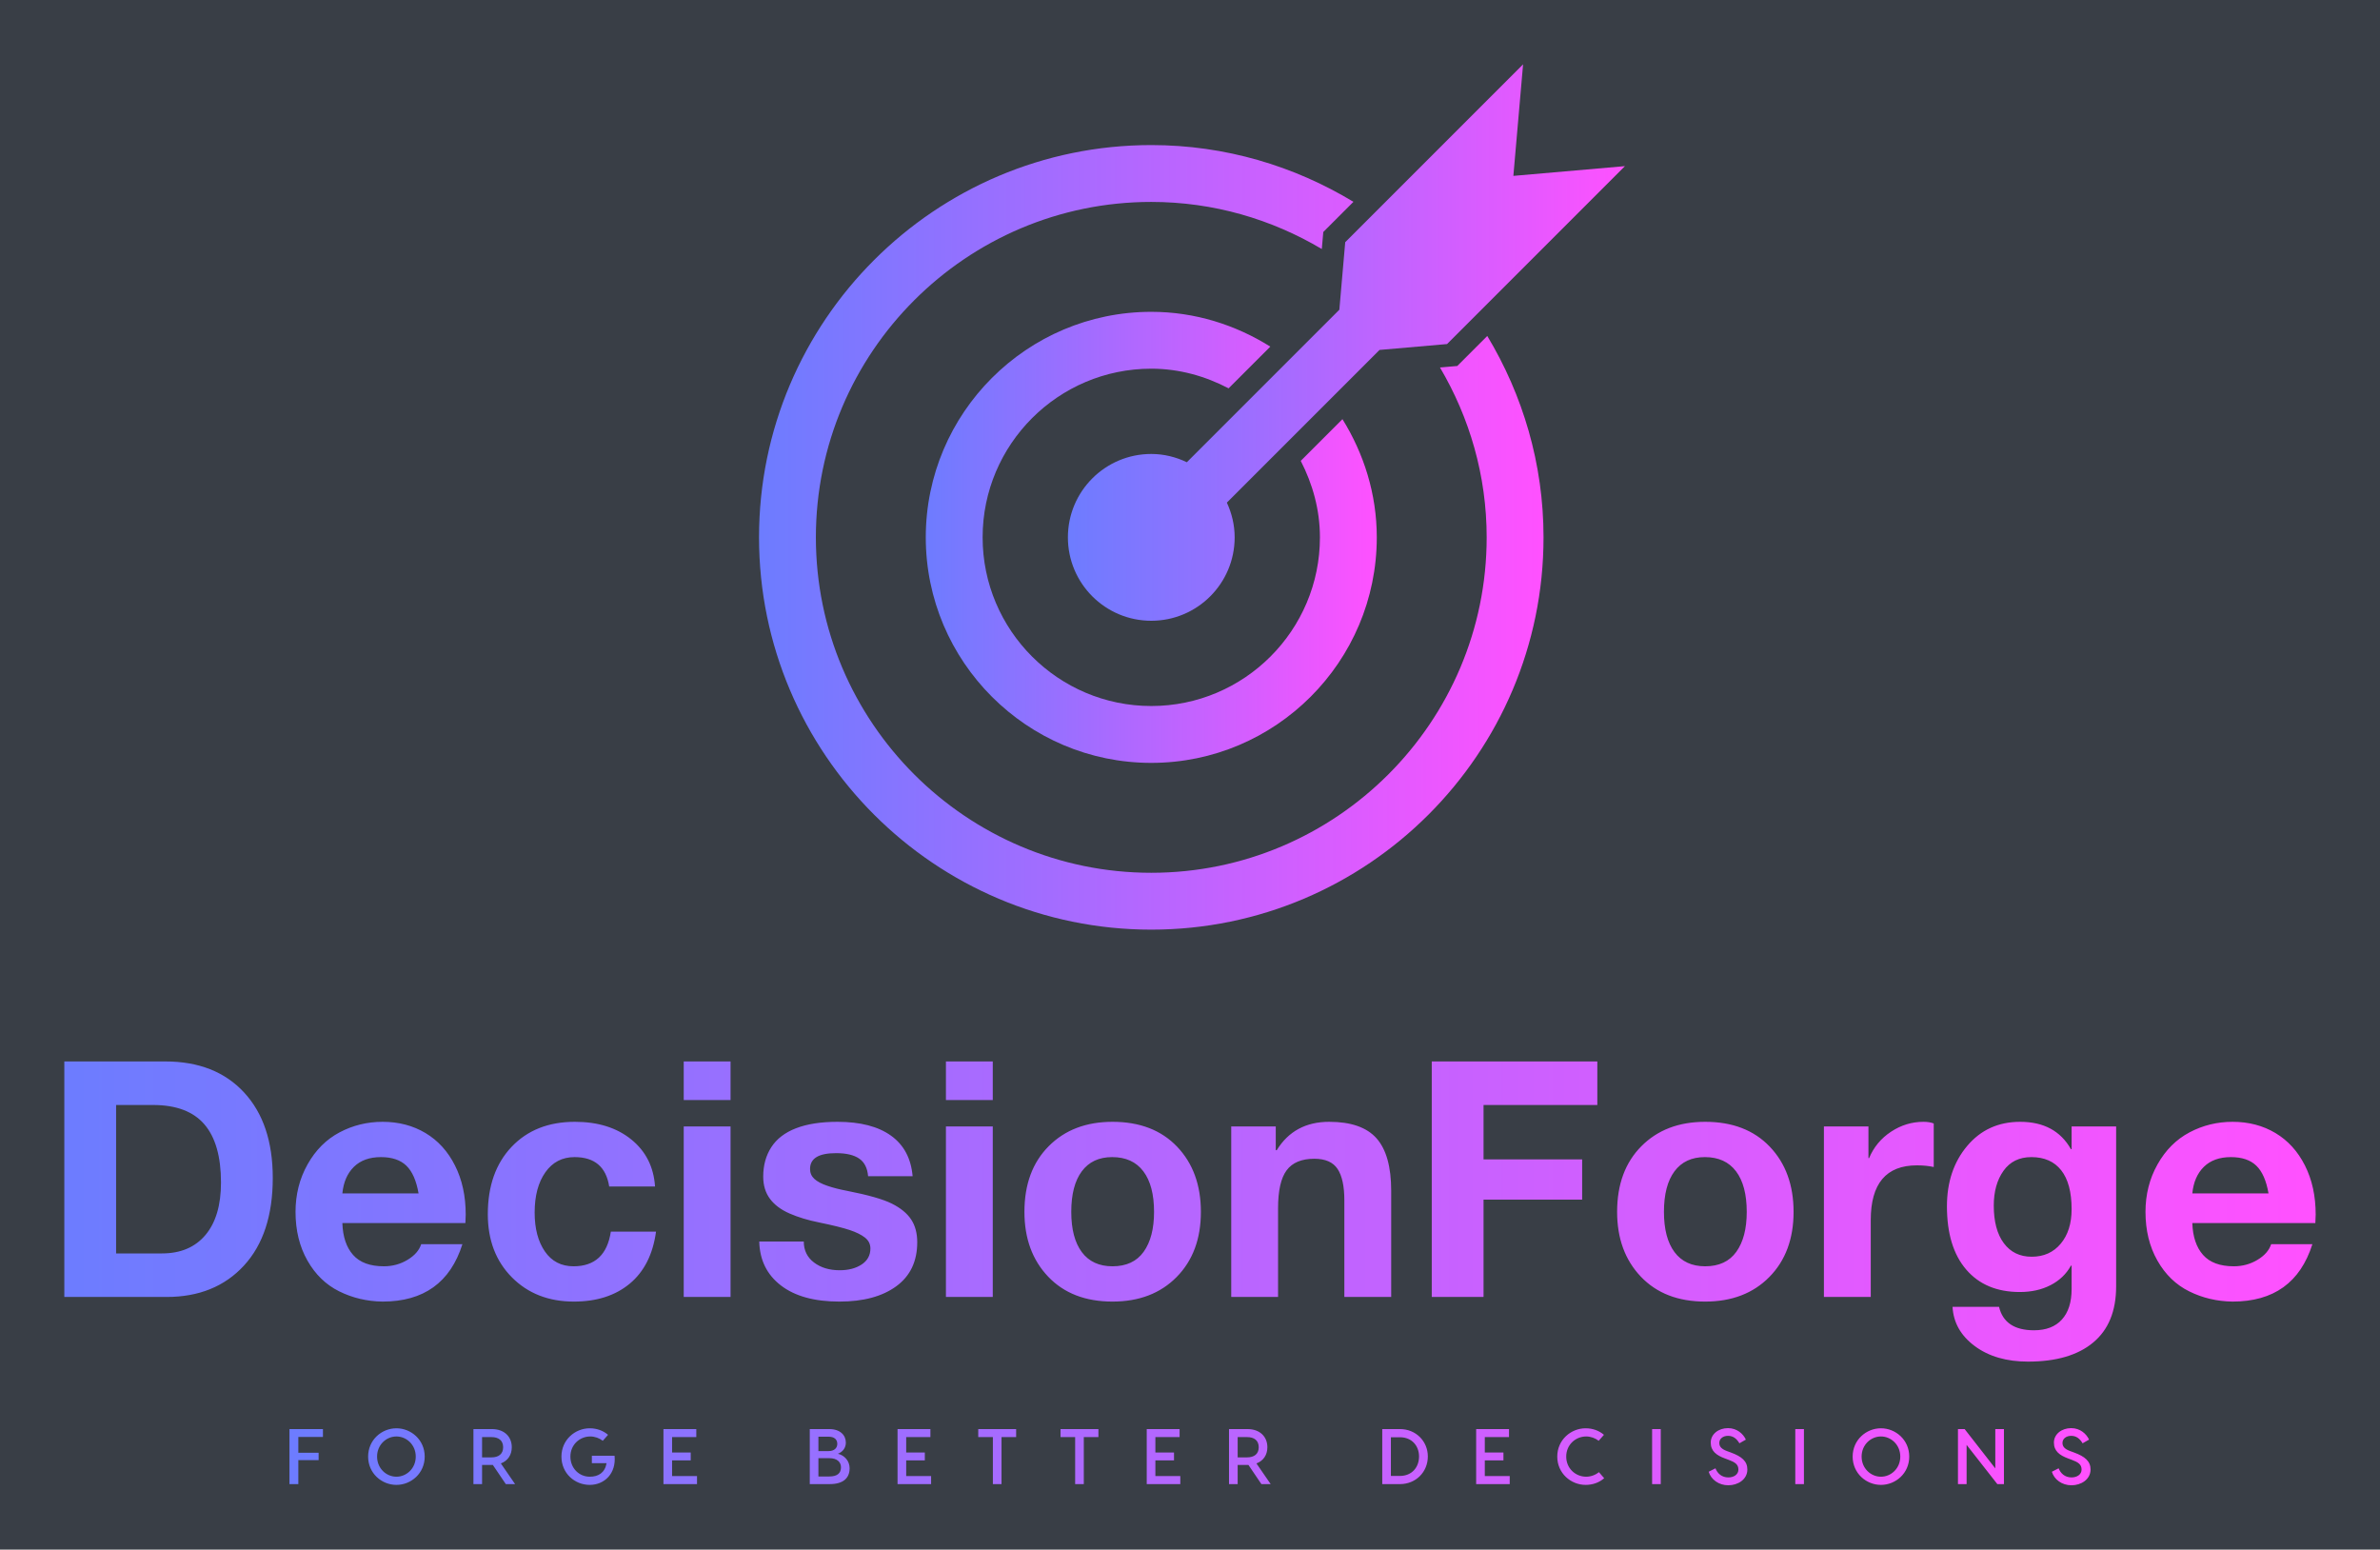
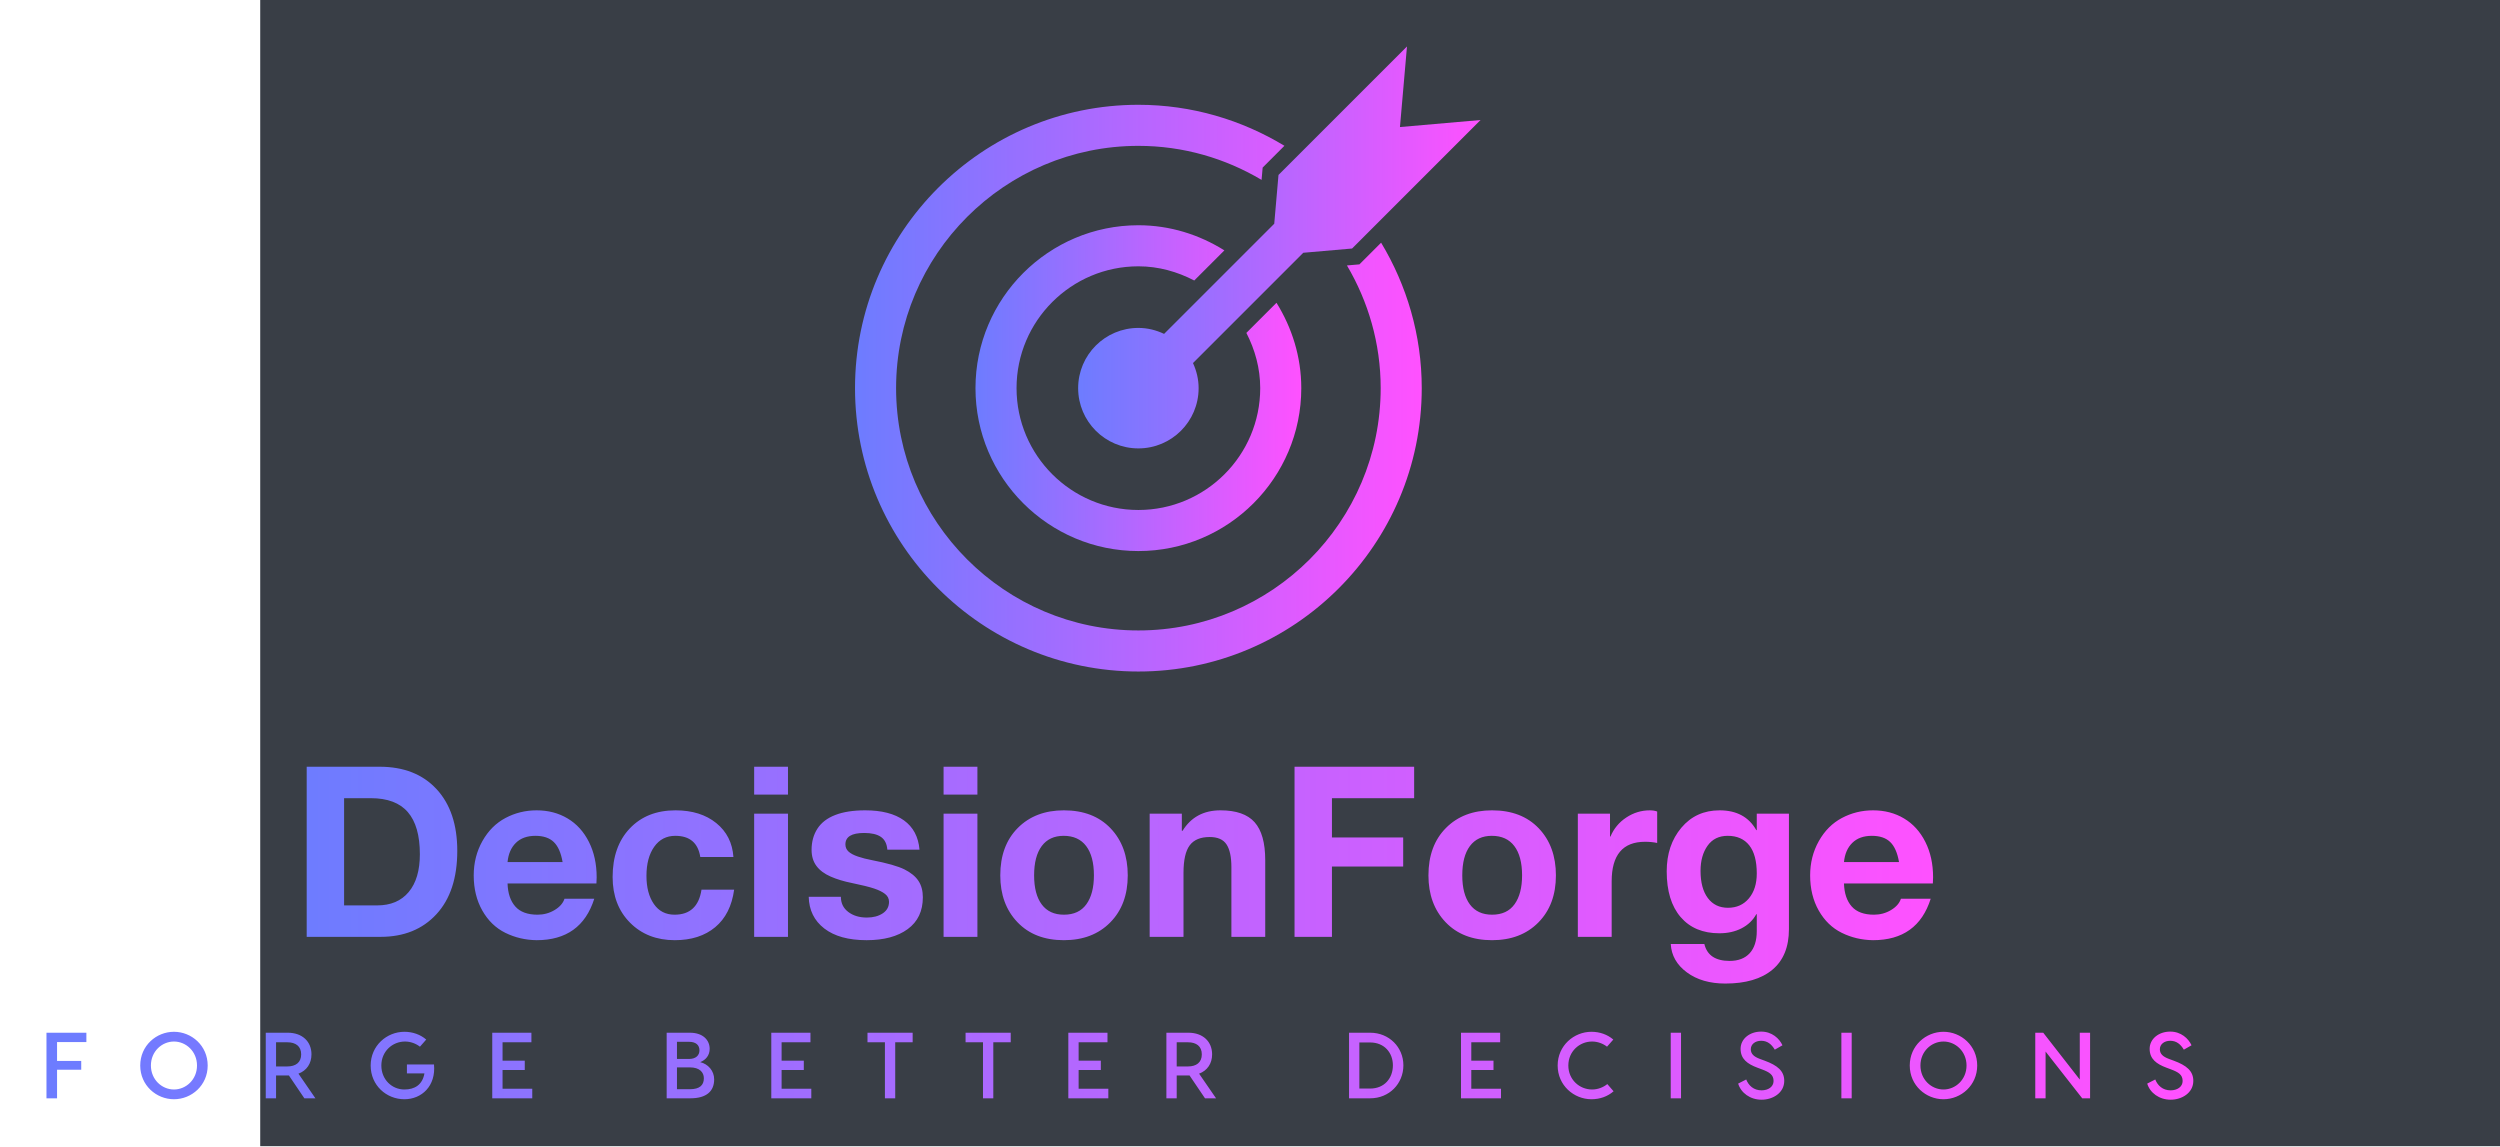
- <svg xmlns="http://www.w3.org/2000/svg" version="1.1" width="3171.429" height="2064.714" viewBox="0 0 3171.429 2064.714">
-   <rect fill="#393e46" width="3171.429" height="2064.714" />
-   <g transform="scale(8.571429) translate(10, 10)">
-     <defs id="SvgjsDefs1070">
-       <linearGradient id="SvgjsLinearGradient1077">
-         <stop id="SvgjsStop1078" stop-color="#6d7cff" offset="0" />
-         <stop id="SvgjsStop1079" stop-color="#ff51ff" offset="1" />
+ <svg xmlns="http://www.w3.org/2000/svg" version="1.1" width="3115.83" height="1428.518" viewBox="-324.324 0 3115.83 1428.518">
+   <rect fill="#393e46" width="3115.83" height="1428.518" />
+   <g transform="scale(5.791506) translate(10, 10)">
+     <defs id="SvgjsDefs6429">
+       <linearGradient id="SvgjsLinearGradient6436">
+         <stop id="SvgjsStop6437" stop-color="#6d7cff" offset="0" />
+         <stop id="SvgjsStop6438" stop-color="#ff51ff" offset="1" />
      </linearGradient>
-       <linearGradient id="SvgjsLinearGradient1080">
-         <stop id="SvgjsStop1081" stop-color="#6d7cff" offset="0" />
-         <stop id="SvgjsStop1082" stop-color="#ff51ff" offset="1" />
+       <linearGradient id="SvgjsLinearGradient6439">
+         <stop id="SvgjsStop6440" stop-color="#6d7cff" offset="0" />
+         <stop id="SvgjsStop6441" stop-color="#ff51ff" offset="1" />
      </linearGradient>
-       <linearGradient id="SvgjsLinearGradient1083">
-         <stop id="SvgjsStop1084" stop-color="#6d7cff" offset="0" />
-         <stop id="SvgjsStop1085" stop-color="#ff51ff" offset="1" />
+       <linearGradient id="SvgjsLinearGradient6442">
+         <stop id="SvgjsStop6443" stop-color="#6d7cff" offset="0" />
+         <stop id="SvgjsStop6444" stop-color="#ff51ff" offset="1" />
      </linearGradient>
    </defs>
-     <g id="SvgjsG1071" featureKey="ghXSps-0" transform="matrix(1.495726,0,0,1.495726,100.5214,-7.530983)" fill="url(#SvgjsLinearGradient1077)">
+     <g id="SvgjsG6430" featureKey="ghXSps-0" transform="matrix(1.495726,0,0,1.495726,110.5214,-7.530983)" fill="url(#SvgjsLinearGradient6436)">
      <g>
-         <path fill="url(#SvgjsLinearGradient1077)" d="M45.769,36.666c2.911,0,5.618,0.78,8.038,2.042l4.334-4.336c-3.602-2.255-7.82-3.615-12.372-3.615   c-12.922,0-23.438,10.516-23.438,23.438c0,12.922,10.516,23.439,23.438,23.439c12.924,0,23.439-10.518,23.439-23.439   c0-4.516-1.346-8.701-3.568-12.283l-4.335,4.334c1.233,2.398,1.994,5.074,1.994,7.949c0,9.666-7.863,17.529-17.53,17.529   c-9.666,0-17.529-7.863-17.529-17.529C28.239,44.53,36.103,36.666,45.769,36.666z" />
-         <path fill="url(#SvgjsLinearGradient1077)" d="M65.928,23.521l-0.611,7.017l-15.85,15.85c-1.124-0.536-2.368-0.859-3.698-0.859   c-4.786,0-8.666,3.88-8.666,8.667c0,4.787,3.88,8.668,8.666,8.668c4.787,0,8.667-3.881,8.667-8.668c0-1.295-0.303-2.508-0.81-3.611   l15.868-15.868l7.019-0.611L95,15.616l-11.596,1.012l1.011-11.593L65.928,23.521z" />
-         <path fill="url(#SvgjsLinearGradient1077)" d="M77.574,36.385l-1.798,0.156c3.062,5.186,4.854,11.208,4.854,17.654c0,19.221-15.64,34.861-34.861,34.861   c-19.221,0-34.86-15.641-34.86-34.861c0-19.221,15.639-34.86,34.86-34.86c6.477,0,12.524,1.807,17.725,4.896l0.154-1.771   l3.134-3.135c-6.144-3.718-13.319-5.899-21.013-5.899C23.289,13.426,5,31.715,5,54.195c0,22.48,18.289,40.77,40.769,40.77   c22.48,0,40.77-18.289,40.77-40.77c0-7.656-2.159-14.801-5.847-20.929L77.574,36.385z" />
+         <path fill="url(#SvgjsLinearGradient6436)" d="M45.769,36.666c2.911,0,5.618,0.78,8.038,2.042l4.334-4.336c-3.602-2.255-7.82-3.615-12.372-3.615   c-12.922,0-23.438,10.516-23.438,23.438c0,12.922,10.516,23.439,23.438,23.439c12.924,0,23.439-10.518,23.439-23.439   c0-4.516-1.346-8.701-3.568-12.283l-4.335,4.334c1.233,2.398,1.994,5.074,1.994,7.949c0,9.666-7.863,17.529-17.53,17.529   c-9.666,0-17.529-7.863-17.529-17.529C28.239,44.53,36.103,36.666,45.769,36.666z" />
+         <path fill="url(#SvgjsLinearGradient6436)" d="M65.928,23.521l-0.611,7.017l-15.85,15.85c-1.124-0.536-2.368-0.859-3.698-0.859   c-4.786,0-8.666,3.88-8.666,8.667c0,4.787,3.88,8.668,8.666,8.668c4.787,0,8.667-3.881,8.667-8.668c0-1.295-0.303-2.508-0.81-3.611   l15.868-15.868l7.019-0.611L95,15.616l-11.596,1.012l1.011-11.593L65.928,23.521z" />
+         <path fill="url(#SvgjsLinearGradient6436)" d="M77.574,36.385l-1.798,0.156c3.062,5.186,4.854,11.208,4.854,17.654c0,19.221-15.64,34.861-34.861,34.861   c-19.221,0-34.86-15.641-34.86-34.861c0-19.221,15.639-34.86,34.86-34.86c6.477,0,12.524,1.807,17.725,4.896l0.154-1.771   l3.134-3.135c-6.144-3.718-13.319-5.899-21.013-5.899C23.289,13.426,5,31.715,5,54.195c0,22.48,18.289,40.77,40.769,40.77   c22.48,0,40.77-18.289,40.77-40.77c0-7.656-2.159-14.801-5.847-20.929L77.574,36.385z" />
      </g>
    </g>
-     <g id="SvgjsG1072" featureKey="anH1Ye-0" transform="matrix(2.563727,0,0,2.563727,-3.537943,140.3355)" fill="url(#SvgjsLinearGradient1080)">
+     <g id="SvgjsG6431" featureKey="anH1Ye-0" transform="matrix(2.563727,0,0,2.563727,-3.537943,140.3355)" fill="url(#SvgjsLinearGradient6439)">
      <path d="M7.5 5.72 c2.027 0 3.62 0.627 4.78 1.88 s1.74 2.98 1.74 5.18 c0 2.28 -0.583 4.053 -1.75 5.32 s-2.73 1.9 -4.69 1.9 l-6.2 0 l0 -14.28 l6.12 0 z M7.3 17.36 c1.133 0 2.013 -0.373 2.64 -1.12 s0.94 -1.807 0.94 -3.18 c0 -1.573 -0.337 -2.75 -1.01 -3.53 s-1.71 -1.17 -3.11 -1.17 l-2.24 0 l0 9 l2.78 0 z M20.68 9.38 c0.973 0 1.84 0.227 2.6 0.68 s1.357 1.11 1.79 1.97 s0.65 1.85 0.65 2.97 c0 0.107 -0.007 0.28 -0.02 0.52 l-7.46 0 c0.027 0.827 0.243 1.47 0.65 1.93 s1.03 0.69 1.87 0.69 c0.52 0 0.997 -0.13 1.43 -0.39 s0.71 -0.577 0.83 -0.95 l2.5 0 c-0.733 2.32 -2.347 3.48 -4.84 3.48 c-0.947 -0.013 -1.823 -0.22 -2.63 -0.62 s-1.45 -1.023 -1.93 -1.87 s-0.72 -1.83 -0.72 -2.95 c0 -1.053 0.243 -2.013 0.73 -2.88 s1.133 -1.513 1.94 -1.94 s1.677 -0.64 2.61 -0.64 z M22.86 13.72 c-0.133 -0.773 -0.38 -1.333 -0.74 -1.68 s-0.873 -0.52 -1.54 -0.52 c-0.693 0 -1.24 0.197 -1.64 0.59 s-0.633 0.93 -0.7 1.61 l4.62 0 z M32.34 9.38 c1.4 0 2.54 0.357 3.42 1.07 s1.36 1.663 1.44 2.85 l-2.78 0 c-0.187 -1.187 -0.887 -1.78 -2.1 -1.78 c-0.747 0 -1.337 0.307 -1.77 0.92 s-0.65 1.427 -0.65 2.44 c0 0.973 0.207 1.76 0.62 2.36 s0.993 0.9 1.74 0.9 c1.293 0 2.047 -0.7 2.26 -2.1 l2.74 0 c-0.187 1.373 -0.717 2.423 -1.59 3.15 s-2.003 1.09 -3.39 1.09 c-1.533 0 -2.787 -0.49 -3.76 -1.47 s-1.46 -2.257 -1.46 -3.83 c0 -1.707 0.48 -3.067 1.44 -4.08 s2.24 -1.52 3.84 -1.52 z M41.78 5.72 l0 2.34 l-2.84 0 l0 -2.34 l2.84 0 z M41.78 9.66 l0 10.34 l-2.84 0 l0 -10.34 l2.84 0 z M48.26 9.38 c1.387 0 2.47 0.28 3.25 0.84 s1.217 1.38 1.31 2.46 l-2.7 0 c-0.04 -0.493 -0.22 -0.85 -0.54 -1.07 s-0.787 -0.33 -1.4 -0.33 c-0.533 0 -0.93 0.08 -1.19 0.24 s-0.39 0.4 -0.39 0.72 c0 0.24 0.087 0.44 0.26 0.6 s0.437 0.3 0.79 0.42 s0.743 0.22 1.17 0.3 c1.293 0.253 2.207 0.513 2.74 0.78 s0.923 0.587 1.17 0.96 s0.37 0.833 0.37 1.38 c0 1.16 -0.423 2.05 -1.27 2.67 s-1.997 0.93 -3.45 0.93 c-1.52 0 -2.703 -0.327 -3.55 -0.98 s-1.283 -1.54 -1.31 -2.66 l2.7 0 c0 0.533 0.207 0.957 0.62 1.27 s0.933 0.47 1.56 0.47 c0.533 0 0.977 -0.117 1.33 -0.35 s0.53 -0.557 0.53 -0.97 c0 -0.267 -0.11 -0.487 -0.33 -0.66 s-0.53 -0.327 -0.93 -0.46 s-1.02 -0.287 -1.86 -0.46 c-0.667 -0.133 -1.26 -0.313 -1.78 -0.54 s-0.917 -0.523 -1.19 -0.89 s-0.41 -0.817 -0.41 -1.35 c0 -0.68 0.163 -1.273 0.49 -1.78 s0.827 -0.89 1.5 -1.15 s1.51 -0.39 2.51 -0.39 z M57.68 5.72 l0 2.34 l-2.84 0 l0 -2.34 l2.84 0 z M57.68 9.66 l0 10.34 l-2.84 0 l0 -10.34 l2.84 0 z M64.94 9.38 c1.653 0 2.96 0.503 3.92 1.51 s1.44 2.323 1.44 3.95 c0 1.64 -0.49 2.957 -1.47 3.95 s-2.277 1.49 -3.89 1.49 c-1.64 0 -2.94 -0.503 -3.9 -1.51 s-1.44 -2.317 -1.44 -3.93 c0 -1.667 0.49 -2.993 1.47 -3.98 s2.27 -1.48 3.87 -1.48 z M62.44 14.84 c0 1.053 0.213 1.867 0.64 2.44 s1.047 0.86 1.86 0.86 c0.84 0 1.47 -0.293 1.89 -0.88 s0.63 -1.393 0.63 -2.42 c0 -1.067 -0.217 -1.887 -0.65 -2.46 s-1.063 -0.86 -1.89 -0.86 c-0.8 0 -1.413 0.287 -1.84 0.86 s-0.64 1.393 -0.64 2.46 z M78.08 9.38 c1.32 0 2.277 0.333 2.87 1 s0.89 1.727 0.89 3.18 l0 6.44 l-2.84 0 l0 -5.86 c0 -0.853 -0.137 -1.487 -0.41 -1.9 s-0.743 -0.62 -1.41 -0.62 c-0.773 0 -1.333 0.233 -1.68 0.7 s-0.52 1.233 -0.52 2.3 l0 5.38 l-2.84 0 l0 -10.34 l2.7 0 l0 1.44 l0.06 0 c0.707 -1.147 1.767 -1.72 3.18 -1.72 z M94.34 5.72 l0 2.64 l-6.9 0 l0 3.3 l5.98 0 l0 2.44 l-5.98 0 l0 5.9 l-3.14 0 l0 -14.28 l10.04 0 z M100.88 9.38 c1.653 0 2.96 0.503 3.92 1.51 s1.44 2.323 1.44 3.95 c0 1.64 -0.49 2.957 -1.47 3.95 s-2.277 1.49 -3.89 1.49 c-1.64 0 -2.94 -0.503 -3.9 -1.51 s-1.44 -2.317 -1.44 -3.93 c0 -1.667 0.49 -2.993 1.47 -3.98 s2.27 -1.48 3.87 -1.48 z M98.38 14.84 c0 1.053 0.213 1.867 0.64 2.44 s1.047 0.86 1.86 0.86 c0.84 0 1.47 -0.293 1.89 -0.88 s0.63 -1.393 0.63 -2.42 c0 -1.067 -0.217 -1.887 -0.65 -2.46 s-1.063 -0.86 -1.89 -0.86 c-0.8 0 -1.413 0.287 -1.84 0.86 s-0.64 1.393 -0.64 2.46 z M114.12 9.38 c0.24 0 0.447 0.033 0.62 0.1 l0 2.64 c-0.307 -0.067 -0.647 -0.1 -1.02 -0.1 c-1.867 0 -2.8 1.107 -2.8 3.32 l0 4.66 l-2.84 0 l0 -10.34 l2.7 0 l0 1.92 l0.04 0 c0.28 -0.667 0.723 -1.2 1.33 -1.6 s1.263 -0.6 1.97 -0.6 z M119.98 9.38 c1.427 0 2.453 0.553 3.08 1.66 l0.04 0 l0 -1.38 l2.7 0 l0 9.7 c0 1.493 -0.463 2.627 -1.39 3.4 s-2.243 1.16 -3.95 1.16 c-1.307 0 -2.383 -0.313 -3.23 -0.94 s-1.297 -1.42 -1.35 -2.38 l2.82 0 c0.227 0.947 0.933 1.42 2.12 1.42 c0.733 0 1.297 -0.217 1.69 -0.65 s0.59 -1.05 0.59 -1.85 l0 -1.42 l-0.04 0 c-0.28 0.507 -0.69 0.9 -1.23 1.18 s-1.163 0.42 -1.87 0.42 c-1.387 0 -2.47 -0.453 -3.25 -1.36 s-1.17 -2.187 -1.17 -3.84 c0 -1.467 0.41 -2.687 1.23 -3.66 s1.89 -1.46 3.21 -1.46 z M118.38 14.46 c0 0.973 0.203 1.733 0.61 2.28 s0.97 0.82 1.69 0.82 c0.733 0 1.32 -0.263 1.76 -0.79 s0.66 -1.223 0.66 -2.09 c0 -1.04 -0.21 -1.827 -0.63 -2.36 s-1.023 -0.8 -1.81 -0.8 c-0.733 0 -1.297 0.277 -1.69 0.83 s-0.59 1.257 -0.59 2.11 z M132.86 9.38 c0.973 0 1.84 0.227 2.6 0.68 s1.357 1.11 1.79 1.97 s0.65 1.85 0.65 2.97 c0 0.107 -0.007 0.28 -0.02 0.52 l-7.46 0 c0.027 0.827 0.243 1.47 0.65 1.93 s1.03 0.69 1.87 0.69 c0.52 0 0.997 -0.13 1.43 -0.39 s0.71 -0.577 0.83 -0.95 l2.5 0 c-0.733 2.32 -2.347 3.48 -4.84 3.48 c-0.947 -0.013 -1.823 -0.22 -2.63 -0.62 s-1.45 -1.023 -1.93 -1.87 s-0.72 -1.83 -0.72 -2.95 c0 -1.053 0.243 -2.013 0.73 -2.88 s1.133 -1.513 1.94 -1.94 s1.677 -0.64 2.61 -0.64 z M135.04 13.72 c-0.133 -0.773 -0.38 -1.333 -0.74 -1.68 s-0.873 -0.52 -1.54 -0.52 c-0.693 0 -1.24 0.197 -1.64 0.59 s-0.633 0.93 -0.7 1.61 l4.62 0 z" />
    </g>
-     <g id="SvgjsG1073" featureKey="XxVAgm-0" transform="matrix(0.6109589,0,0,0.6109589,34.26685,208.4809)" fill="url(#SvgjsLinearGradient1083)">
+     <g id="SvgjsG6432" featureKey="XxVAgm-0" transform="matrix(1.008082,0,0,1.008082,-57.2097,206.1934)" fill="url(#SvgjsLinearGradient6442)">
      <path d="M9.72 8 l-6.26 0 l0 4.02 l5.16 0 l0 1.88 l-5.16 0 l0 6.1 l-2.26 0 l0 -14 l8.52 0 l0 2 z M28.416 5.8 c3.76 0 7.2 2.96 7.2 7.2 s-3.44 7.2 -7.2 7.2 s-7.2 -2.96 -7.2 -7.2 s3.44 -7.2 7.2 -7.2 z M28.416 18.12 c2.58 0 4.92 -2.12 4.92 -5.12 s-2.34 -5.12 -4.92 -5.12 s-4.92 2.12 -4.92 5.12 s2.34 5.12 4.92 5.12 z M58.612 20 l-2.36 0 l-3.3 -4.88 l-0.24 0 l-2.5 0 l0 4.88 l-2.2 0 l0 -14 l4.7 0 c3.14 0 5.06 1.92 5.06 4.62 c0 1.96 -1.02 3.46 -2.78 4.12 z M50.212 8.04 l0 5.16 l2.4 0 c1.78 0 2.96 -0.84 2.96 -2.58 s-1.18 -2.58 -2.96 -2.58 l-2.4 0 z M83.928 12.78 c0.44 4.58 -2.62 7.42 -6.32 7.42 c-3.84 0 -7.2 -2.96 -7.2 -7.2 s3.44 -7.2 7.2 -7.2 c1.8 0 3.42 0.6 4.66 1.66 l-1.34 1.52 c-0.88 -0.68 -2.02 -1.1 -3.18 -1.1 c-2.72 0 -5.06 2.12 -5.06 5.12 s2.26 5.12 4.92 5.12 c2.22 0 3.86 -1.02 4.28 -3.44 l-3.74 0 l0 -1.9 l5.78 0 z M98.564 17.96 l6.34 0 l0 2.04 l-6.74 0 l-1.8 0 l0 -14 l2.2 0 l6.16 0 l0 2.04 l-6.16 0 l0 3.92 l4.74 0 l0 2 l-4.74 0 l0 4 z M140.756 12.28 c1.68 0.4 2.98 1.84 2.98 3.68 c0 2.5 -1.6 4.04 -5.08 4.04 l-5.06 0 l0 -14 l4.96 0 c2.82 0 4.22 1.6 4.22 3.44 c0 1.4 -0.84 2.38 -2.02 2.84 z M138.376 7.94 l-2.58 0 l0 3.66 l2.58 0 c1.44 0 2.22 -0.76 2.22 -1.84 c0 -1.14 -0.78 -1.82 -2.22 -1.82 z M138.556 18.06 c2.06 0 2.98 -0.84 2.98 -2.34 c0 -1.28 -0.92 -2.32 -2.98 -2.32 l-2.76 0 l0 4.66 l2.76 0 z M158.132 17.96 l6.34 0 l0 2.04 l-6.74 0 l-1.8 0 l0 -14 l2.2 0 l6.16 0 l0 2.04 l-6.16 0 l0 3.92 l4.74 0 l0 2 l-4.74 0 l0 4 z M186.108 6 l0 2.04 l-3.72 0 l0 11.96 l-2.2 0 l0 -11.96 l-3.72 0 l0 -2.04 l9.64 0 z M207.044 6 l0 2.04 l-3.72 0 l0 11.96 l-2.2 0 l0 -11.96 l-3.72 0 l0 -2.04 l9.64 0 z M221.54 17.96 l6.34 0 l0 2.04 l-6.74 0 l-1.8 0 l0 -14 l2.2 0 l6.16 0 l0 2.04 l-6.16 0 l0 3.92 l4.74 0 l0 2 l-4.74 0 l0 4 z M250.876 20 l-2.36 0 l-3.3 -4.88 l-0.24 0 l-2.5 0 l0 4.88 l-2.2 0 l0 -14 l4.7 0 c3.14 0 5.06 1.92 5.06 4.62 c0 1.96 -1.02 3.46 -2.78 4.12 z M242.476 8.04 l0 5.16 l2.4 0 c1.78 0 2.96 -0.84 2.96 -2.58 s-1.18 -2.58 -2.96 -2.58 l-2.4 0 z M283.788 6 c4.04 0 7.08 3.1 7.08 6.96 c0 3.94 -3.04 7.04 -7.08 7.04 l-4.52 0 l0 -14 l4.52 0 z M283.768 17.92 c3.06 0 4.86 -2.22 4.86 -4.96 c0 -2.66 -1.8 -4.88 -4.86 -4.88 l-2.3 0 l0 9.84 l2.3 0 z M305.364 17.96 l6.34 0 l0 2.04 l-6.74 0 l-1.8 0 l0 -14 l2.2 0 l6.16 0 l0 2.04 l-6.16 0 l0 3.92 l4.74 0 l0 2 l-4.74 0 l0 4 z M335.74 18.5 c-1.26 1.1 -2.9 1.7 -4.72 1.7 c-3.76 0 -7.22 -2.96 -7.22 -7.2 s3.46 -7.2 7.22 -7.2 c1.8 0 3.42 0.6 4.66 1.66 l-1.34 1.52 c-0.88 -0.68 -2.02 -1.1 -3.18 -1.1 c-2.72 0 -5.08 2.12 -5.08 5.12 s2.36 5.12 5.08 5.12 c1.18 0 2.36 -0.44 3.24 -1.16 z M350.136 6 l0 14 l-2.2 0 l0 -14 l2.2 0 z M367.252 5.76 c2.3 0 3.88 1.48 4.54 2.92 l-1.64 0.94 c-0.7 -1.18 -1.6 -1.9 -2.9 -1.9 s-2.22 0.76 -2.22 1.8 c0 0.98 0.62 1.58 1.96 2.08 l0.98 0.36 c2.78 1.02 4.2 2.22 4.2 4.32 c0 2.58 -2.46 4.02 -4.84 4.02 c-2.44 0 -4.4 -1.46 -5 -3.44 l1.72 -0.88 c0.5 1.28 1.58 2.32 3.28 2.32 c1.4 0 2.56 -0.74 2.56 -2 c0 -1.34 -0.9 -1.88 -2.5 -2.48 l-0.96 -0.36 c-2.1 -0.78 -3.58 -1.84 -3.58 -4.02 c0 -2.12 1.92 -3.68 4.4 -3.68 z M386.568 6 l0 14 l-2.2 0 l0 -14 l2.2 0 z M406.164 5.8 c3.76 0 7.2 2.96 7.2 7.2 s-3.44 7.2 -7.2 7.2 s-7.2 -2.96 -7.2 -7.2 s3.44 -7.2 7.2 -7.2 z M406.164 18.12 c2.58 0 4.92 -2.12 4.92 -5.12 s-2.34 -5.12 -4.92 -5.12 s-4.92 2.12 -4.92 5.12 s2.34 5.12 4.92 5.12 z M435.26 6 l2.2 0 l0 14 l-1.68 0 l-7.82 -9.98 l0 9.98 l-2.2 0 l0 -14 l1.7 0 l7.8 10 l0 -10 z M454.576 5.76 c2.3 0 3.88 1.48 4.54 2.92 l-1.64 0.94 c-0.7 -1.18 -1.6 -1.9 -2.9 -1.9 s-2.22 0.76 -2.22 1.8 c0 0.98 0.62 1.58 1.96 2.08 l0.98 0.36 c2.78 1.02 4.2 2.22 4.2 4.32 c0 2.58 -2.46 4.02 -4.84 4.02 c-2.44 0 -4.4 -1.46 -5 -3.44 l1.72 -0.88 c0.5 1.28 1.58 2.32 3.28 2.32 c1.4 0 2.56 -0.74 2.56 -2 c0 -1.34 -0.9 -1.88 -2.5 -2.48 l-0.96 -0.36 c-2.1 -0.78 -3.58 -1.84 -3.58 -4.02 c0 -2.12 1.92 -3.68 4.4 -3.68 z" />
    </g>
  </g>
</svg>
